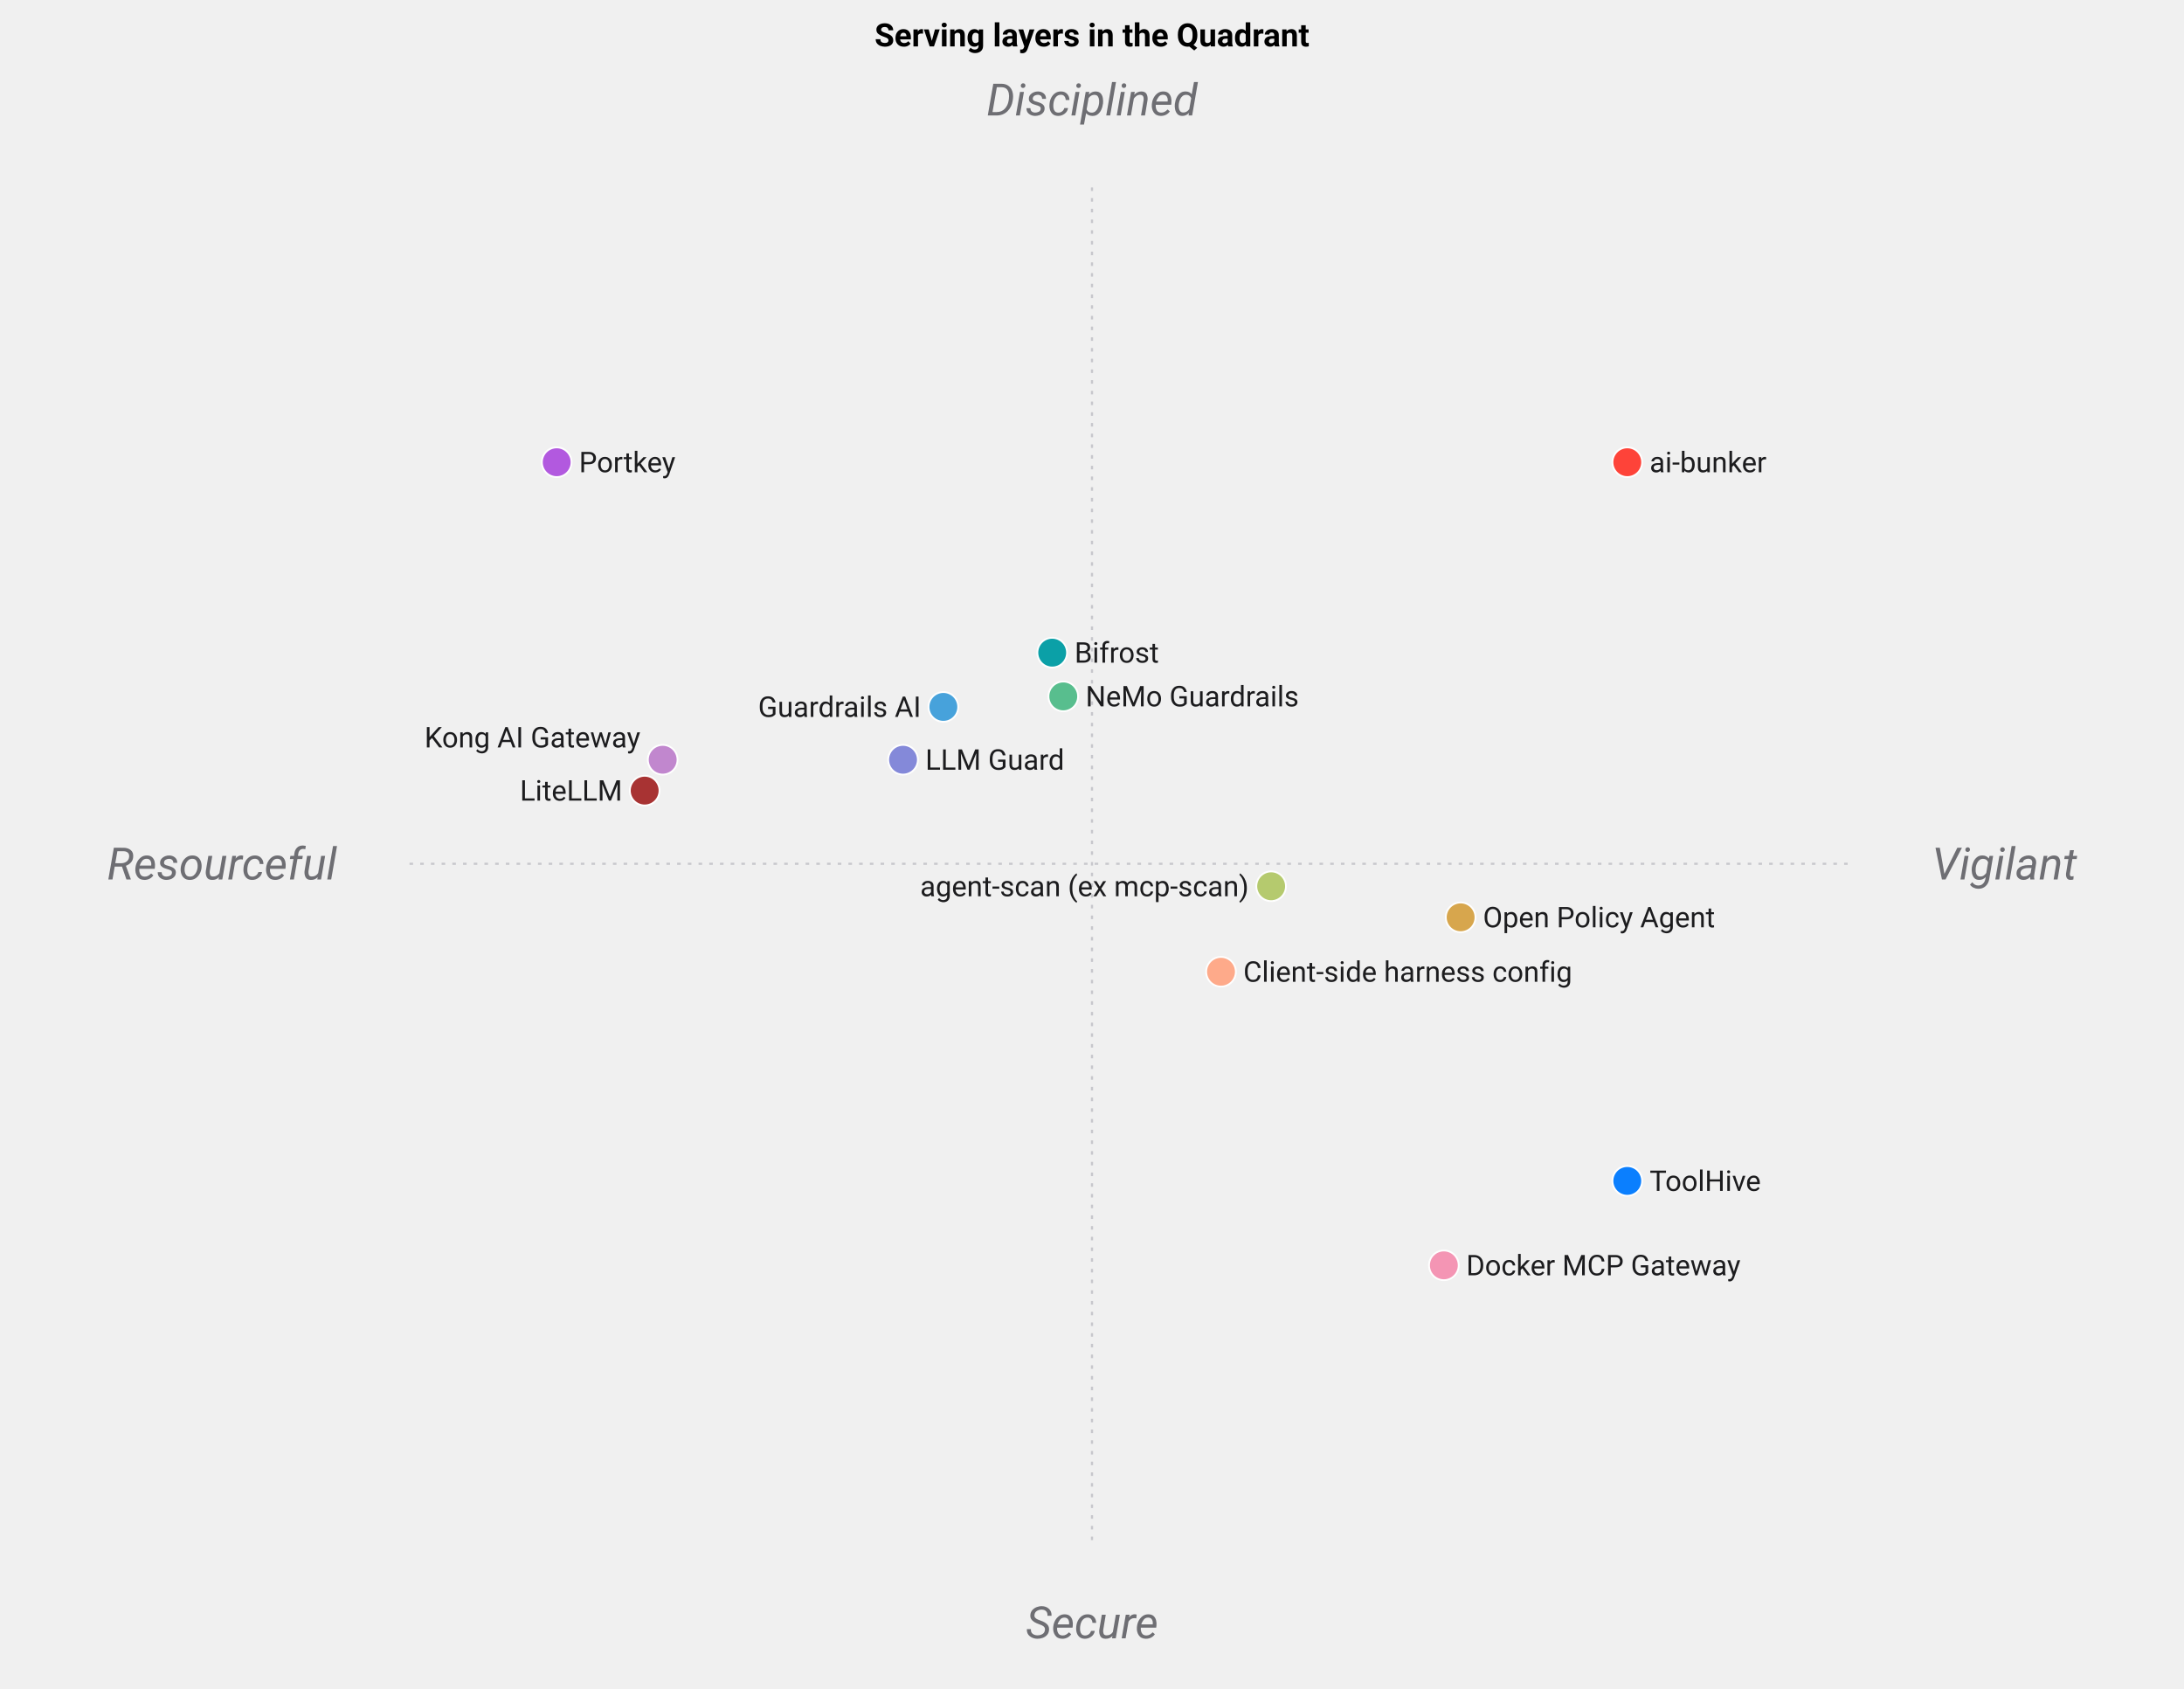
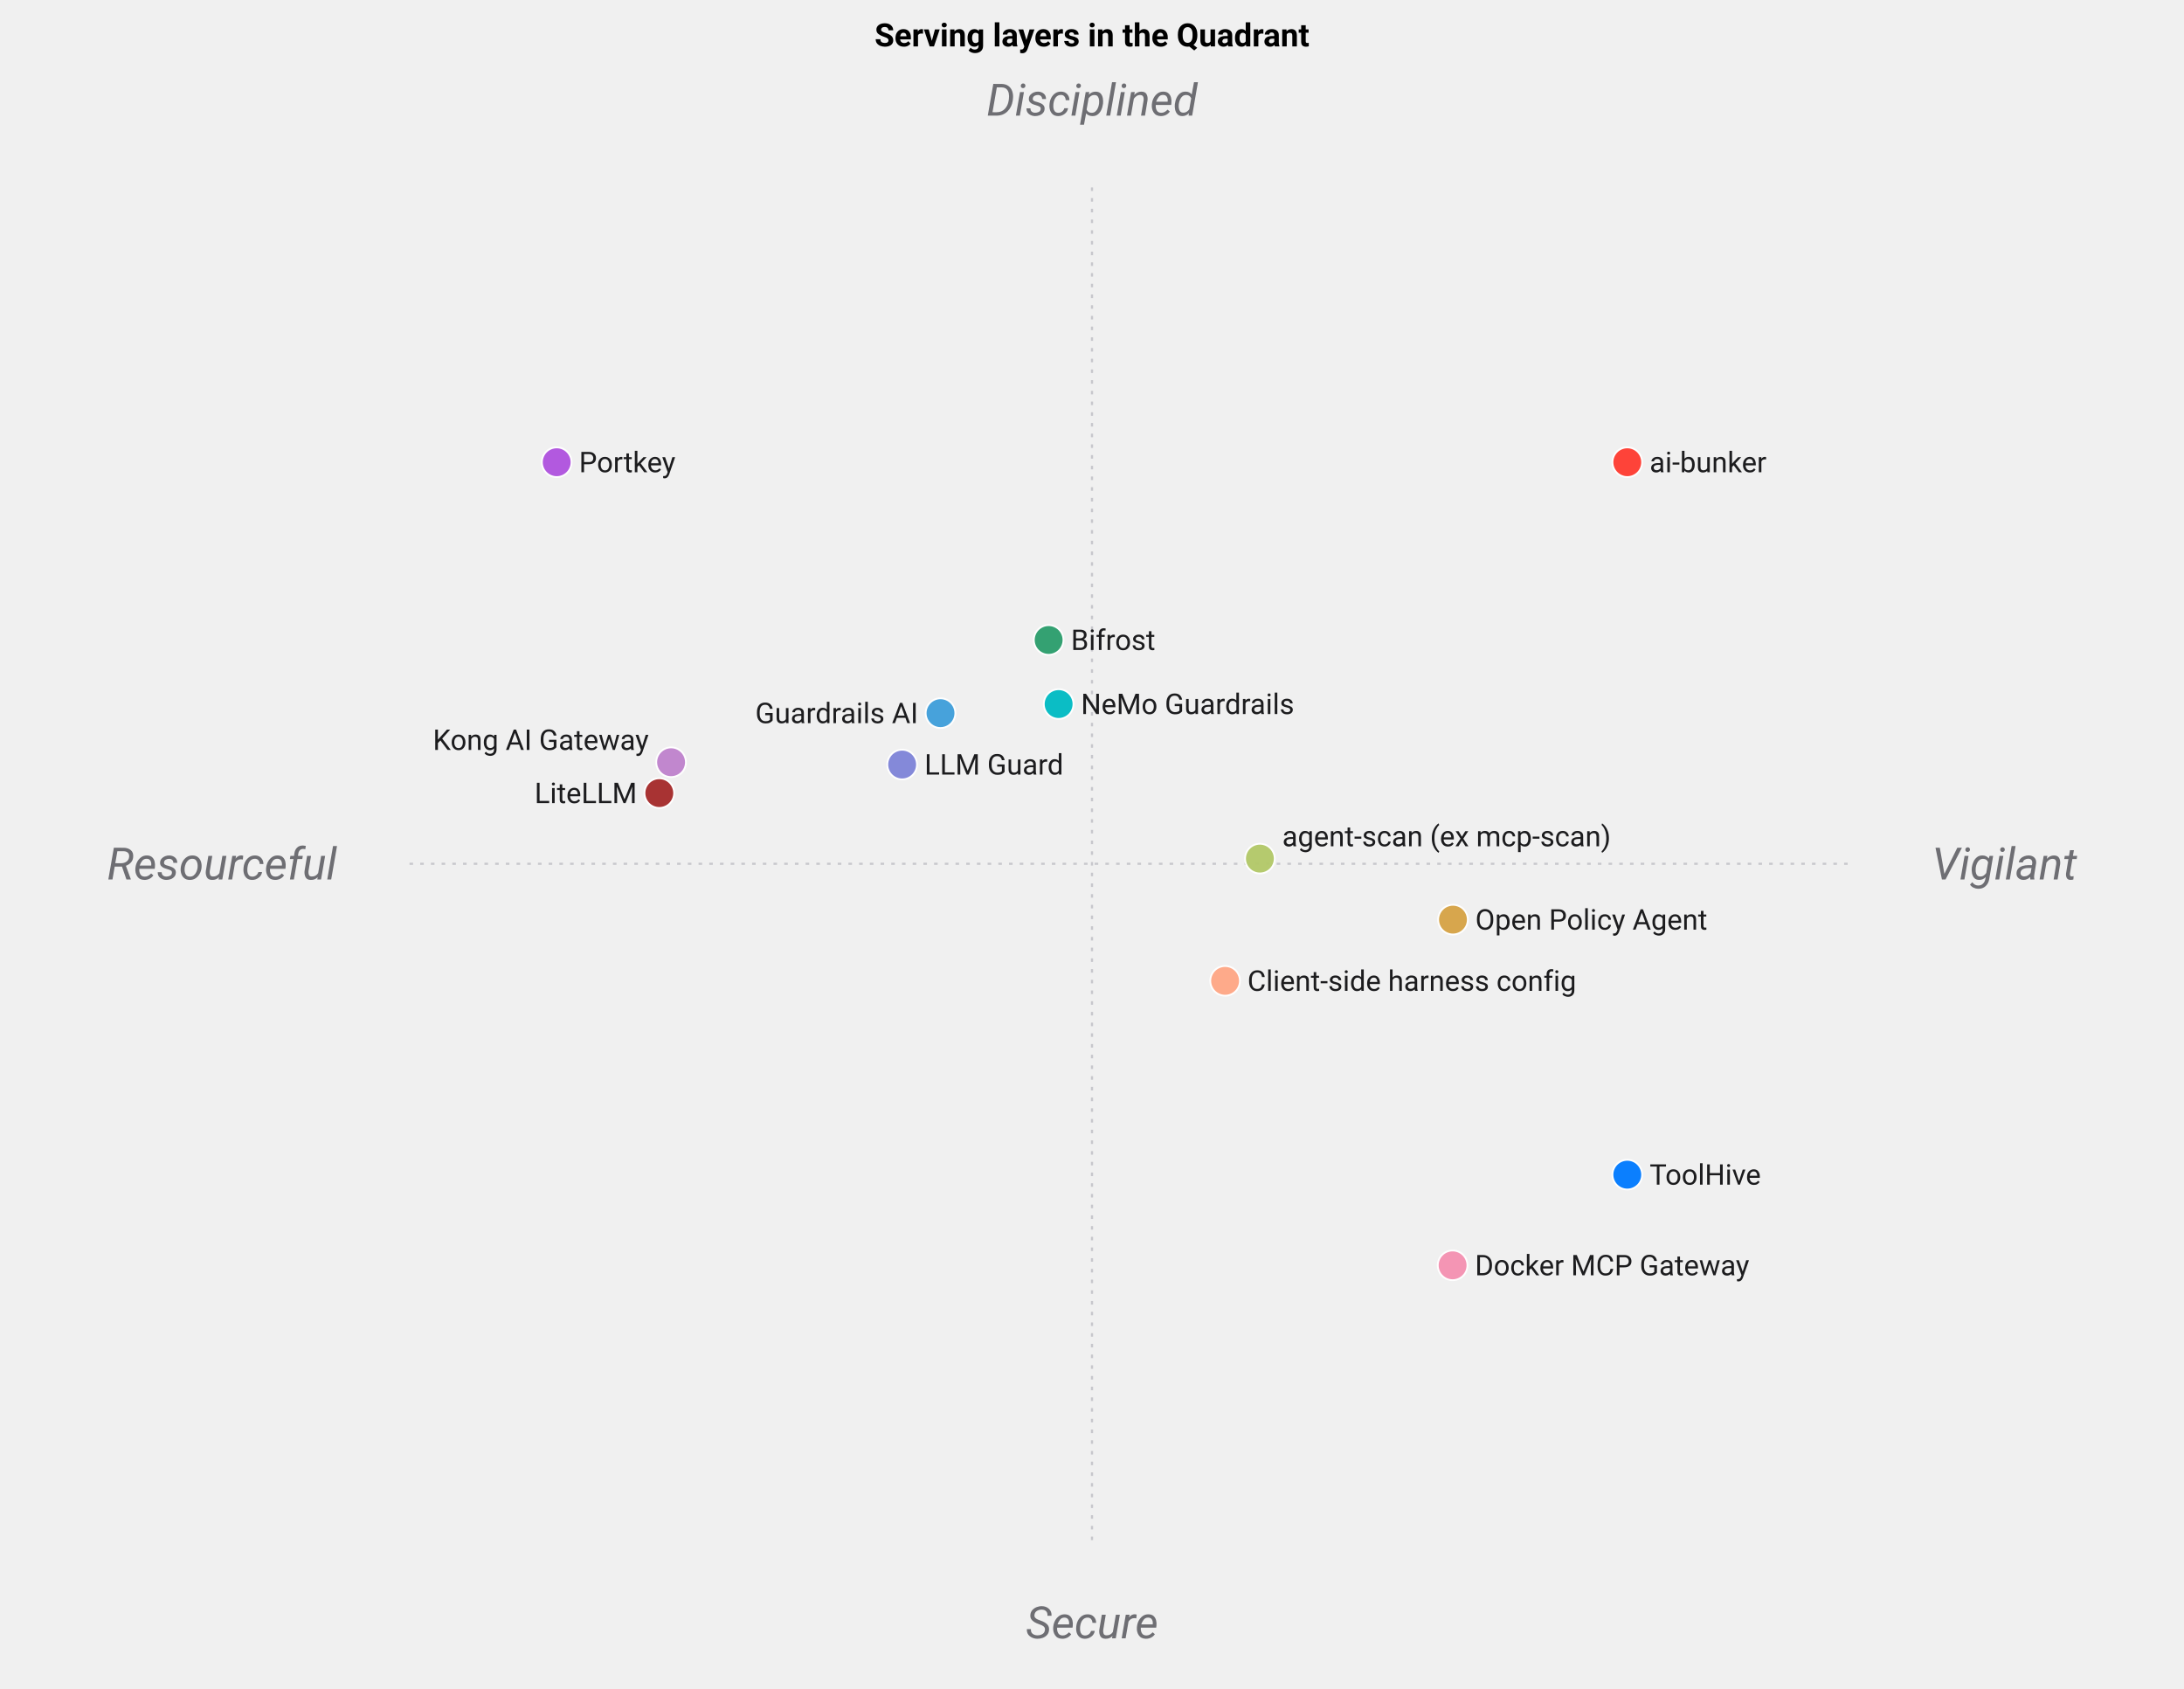
<svg xmlns="http://www.w3.org/2000/svg" width="1224" height="946" viewBox="0 0 1224 946" role="img" aria-labelledby="sp-title sp-desc" font-family="Roboto, -apple-system, Helvetica, Arial, sans-serif">
  <style>.sp-dot{cursor:pointer}.sp-dot:hover circle,.sp-dot:focus circle{stroke-width:2.4}.sp-dot:hover,.sp-dot:focus{filter:brightness(1.08);outline:none}</style>
  <line x1="229.5" y1="484.0" x2="1038.0" y2="484.0" stroke="#C7C7CC" stroke-width="1.2" stroke-dasharray="2,4" />
  <line x1="612.0" y1="863.0" x2="612.0" y2="105.0" stroke="#C7C7CC" stroke-width="1.2" stroke-dasharray="2,4" />
  <text data-pole="right" x="1164.0" y="492.8" font-size="25" font-style="italic" fill="#6E6E73" text-anchor="end">Vigilant</text>
  <text data-pole="left" x="60.0" y="492.8" font-size="25" font-style="italic" fill="#6E6E73" text-anchor="start">Resourceful</text>
-   <text data-pole="top" x="612.0" y="64.7" font-size="25" font-style="italic" fill="#6E6E73" text-anchor="middle">Disciplined</text>
+   <text data-pole="top" x="612.0" y="64.8" font-size="25" font-style="italic" fill="#6E6E73" text-anchor="middle">Disciplined</text>
  <text data-pole="bottom" x="612.0" y="918.0" font-size="25" font-style="italic" fill="#6E6E73" text-anchor="middle">Secure</text>
-   <g class="sp-dot" tabindex="0" role="img" aria-label="Serving layers: ai-bunker role: best axis1: 2.27 axis2: 2.49">
+   <g class="sp-dot" tabindex="0" role="img" aria-label="Serving layers: ai-bunker role: best axis1: 2.29 axis2: 2.47">
    <circle cx="912.0" cy="259.0" r="8.31" fill="#FF3B30" stroke="white" stroke-width="1" opacity="0.95" />
  </g>
  <text x="924.5" y="264.6" font-size="16" fill="#1C1C1E" text-anchor="start">ai-bunker</text>
-   <g class="sp-dot" tabindex="0" role="img" aria-label="Serving layers: LiteLLM role: worst axis1: -1.90 axis2: 0.45">
-     <circle cx="361.3" cy="443.0" r="8.31" fill="#A52A2A" stroke="white" stroke-width="1" opacity="0.95" />
+   <g class="sp-dot" tabindex="0" role="img" aria-label="Serving layers: LiteLLM role: worst axis1: -1.85 axis2: 0.43">
+     <circle cx="369.5" cy="444.4" r="8.31" fill="#A52A2A" stroke="white" stroke-width="1" opacity="0.95" />
  </g>
-   <text x="348.8" y="448.6" font-size="16" fill="#1C1C1E" text-anchor="end">LiteLLM</text>
-   <g class="sp-dot" tabindex="0" role="img" aria-label="Serving layers: Bifrost role: competitor axis1: -0.17 axis2: 1.31">
-     <circle cx="589.7" cy="365.7" r="8.31" fill="#009CA4" stroke="white" stroke-width="1" opacity="0.95" />
+   <text x="357.0" y="450.0" font-size="16" fill="#1C1C1E" text-anchor="end">LiteLLM</text>
+   <g class="sp-dot" tabindex="0" role="img" aria-label="Serving layers: Bifrost role: competitor axis1: -0.19 axis2: 1.38">
+     <circle cx="587.7" cy="358.6" r="8.31" fill="#2B9D6C" stroke="white" stroke-width="1" opacity="0.95" />
  </g>
-   <text x="602.2" y="371.3" font-size="16" fill="#1C1C1E" text-anchor="start">Bifrost</text>
-   <g class="sp-dot" tabindex="0" role="img" aria-label="Serving layers: Portkey role: top axis1: -2.27 axis2: 2.49">
+   <text x="600.2" y="364.2" font-size="16" fill="#1C1C1E" text-anchor="start">Bifrost</text>
+   <g class="sp-dot" tabindex="0" role="img" aria-label="Serving layers: Portkey role: top axis1: -2.29 axis2: 2.47">
    <circle cx="312.0" cy="259.0" r="8.31" fill="#AF52DE" stroke="white" stroke-width="1" opacity="0.95" />
  </g>
  <text x="324.5" y="264.6" font-size="16" fill="#1C1C1E" text-anchor="start">Portkey</text>
-   <g class="sp-dot" tabindex="0" role="img" aria-label="Serving layers: Kong AI Gateway role: competitor axis1: -1.82 axis2: 0.65">
-     <circle cx="371.4" cy="425.7" r="8.31" fill="#BF82CD" stroke="white" stroke-width="1" opacity="0.95" />
+   <g class="sp-dot" tabindex="0" role="img" aria-label="Serving layers: Kong AI Gateway role: competitor axis1: -1.80 axis2: 0.62">
+     <circle cx="376.1" cy="427.1" r="8.31" fill="#BF82CD" stroke="white" stroke-width="1" opacity="0.95" />
  </g>
-   <text x="358.9" y="418.8" font-size="16" fill="#1C1C1E" text-anchor="end">Kong AI Gateway</text>
-   <g class="sp-dot" tabindex="0" role="img" aria-label="Serving layers: NeMo Guardrails role: competitor axis1: -0.12 axis2: 1.04">
-     <circle cx="595.9" cy="390.2" r="8.31" fill="#51BC89" stroke="white" stroke-width="1" opacity="0.95" />
+   <text x="363.6" y="420.2" font-size="16" fill="#1C1C1E" text-anchor="end">Kong AI Gateway</text>
+   <g class="sp-dot" tabindex="0" role="img" aria-label="Serving layers: NeMo Guardrails role: competitor axis1: -0.14 axis2: 0.98">
+     <circle cx="593.3" cy="394.5" r="8.31" fill="#00BBC3" stroke="white" stroke-width="1" opacity="0.95" />
  </g>
-   <text x="608.4" y="395.8" font-size="16" fill="#1C1C1E" text-anchor="start">NeMo Guardrails</text>
-   <g class="sp-dot" tabindex="0" role="img" aria-label="Serving layers: Guardrails AI role: competitor axis1: -0.63 axis2: 0.97">
-     <circle cx="528.7" cy="396.1" r="8.31" fill="#3F9EDA" stroke="white" stroke-width="1" opacity="0.95" />
+   <text x="605.8" y="400.1" font-size="16" fill="#1C1C1E" text-anchor="start">NeMo Guardrails</text>
+   <g class="sp-dot" tabindex="0" role="img" aria-label="Serving layers: Guardrails AI role: competitor axis1: -0.65 axis2: 0.93">
+     <circle cx="527.1" cy="399.6" r="8.31" fill="#3F9EDA" stroke="white" stroke-width="1" opacity="0.95" />
  </g>
-   <text x="516.2" y="401.7" font-size="16" fill="#1C1C1E" text-anchor="end">Guardrails AI</text>
-   <g class="sp-dot" tabindex="0" role="img" aria-label="Serving layers: LLM Guard role: competitor axis1: -0.80 axis2: 0.65">
-     <circle cx="506.1" cy="425.7" r="8.31" fill="#7F84D8" stroke="white" stroke-width="1" opacity="0.95" />
+   <text x="514.6" y="405.2" font-size="16" fill="#1C1C1E" text-anchor="end">Guardrails AI</text>
+   <g class="sp-dot" tabindex="0" role="img" aria-label="Serving layers: LLM Guard role: competitor axis1: -0.81 axis2: 0.61">
+     <circle cx="505.6" cy="428.4" r="8.31" fill="#7F84D8" stroke="white" stroke-width="1" opacity="0.95" />
  </g>
-   <text x="518.6" y="431.3" font-size="16" fill="#1C1C1E" text-anchor="start">LLM Guard</text>
-   <g class="sp-dot" tabindex="0" role="img" aria-label="Serving layers: agent-scan (ex mcp-scan) role: competitor axis1: 0.76 axis2: -0.14">
-     <circle cx="712.4" cy="496.6" r="8.31" fill="#B2C868" stroke="white" stroke-width="1" opacity="0.95" />
+   <text x="518.1" y="434.0" font-size="16" fill="#1C1C1E" text-anchor="start">LLM Guard</text>
+   <g class="sp-dot" tabindex="0" role="img" aria-label="Serving layers: agent-scan (ex mcp-scan) role: competitor axis1: 0.72 axis2: 0.03">
+     <circle cx="706.1" cy="481.1" r="8.31" fill="#B2C868" stroke="white" stroke-width="1" opacity="0.95" />
  </g>
-   <text x="699.9" y="502.2" font-size="16" fill="#1C1C1E" text-anchor="end">agent-scan (ex mcp-scan)</text>
-   <g class="sp-dot" tabindex="0" role="img" aria-label="Serving layers: ToolHive role: right axis1: 2.27 axis2: -1.97">
-     <circle cx="912.0" cy="661.7" r="8.31" fill="#007AFF" stroke="white" stroke-width="1" opacity="0.95" />
+   <text x="718.6" y="474.2" font-size="16" fill="#1C1C1E" text-anchor="start">agent-scan (ex mcp-scan)</text>
+   <g class="sp-dot" tabindex="0" role="img" aria-label="Serving layers: ToolHive role: right axis1: 2.29 axis2: -1.91">
+     <circle cx="912.0" cy="658.2" r="8.31" fill="#007AFF" stroke="white" stroke-width="1" opacity="0.95" />
  </g>
-   <text x="924.5" y="667.3" font-size="16" fill="#1C1C1E" text-anchor="start">ToolHive</text>
-   <g class="sp-dot" tabindex="0" role="img" aria-label="Serving layers: Docker MCP Gateway role: competitor axis1: 1.49 axis2: -2.49">
-     <circle cx="809.2" cy="709.0" r="8.31" fill="#F591B1" stroke="white" stroke-width="1" opacity="0.95" />
+   <text x="924.5" y="663.8" font-size="16" fill="#1C1C1E" text-anchor="start">ToolHive</text>
+   <g class="sp-dot" tabindex="0" role="img" aria-label="Serving layers: Docker MCP Gateway role: competitor axis1: 1.55 axis2: -2.47">
+     <circle cx="814.1" cy="709.0" r="8.31" fill="#F591B1" stroke="white" stroke-width="1" opacity="0.95" />
  </g>
-   <text x="821.7" y="714.6" font-size="16" fill="#1C1C1E" text-anchor="start">Docker MCP Gateway</text>
-   <g class="sp-dot" tabindex="0" role="img" aria-label="Serving layers: Open Policy Agent role: competitor axis1: 1.57 axis2: -0.33">
-     <circle cx="818.6" cy="514.0" r="8.31" fill="#D6A345" stroke="white" stroke-width="1" opacity="0.95" />
+   <text x="826.6" y="714.6" font-size="16" fill="#1C1C1E" text-anchor="start">Docker MCP Gateway</text>
+   <g class="sp-dot" tabindex="0" role="img" aria-label="Serving layers: Open Policy Agent role: competitor axis1: 1.55 axis2: -0.34">
+     <circle cx="814.3" cy="515.3" r="8.31" fill="#D6A345" stroke="white" stroke-width="1" opacity="0.95" />
  </g>
-   <text x="831.1" y="519.6" font-size="16" fill="#1C1C1E" text-anchor="start">Open Policy Agent</text>
-   <g class="sp-dot" tabindex="0" role="img" aria-label="Serving layers: Client-side harness config role: competitor axis1: 0.55 axis2: -0.67">
-     <circle cx="684.3" cy="544.5" r="8.31" fill="#FFA785" stroke="white" stroke-width="1" opacity="0.95" />
+   <text x="826.8" y="520.9" font-size="16" fill="#1C1C1E" text-anchor="start">Open Policy Agent</text>
+   <g class="sp-dot" tabindex="0" role="img" aria-label="Serving layers: Client-side harness config role: competitor axis1: 0.57 axis2: -0.72">
+     <circle cx="686.6" cy="549.6" r="8.31" fill="#FFA785" stroke="white" stroke-width="1" opacity="0.95" />
  </g>
-   <text x="696.8" y="550.1" font-size="16" fill="#1C1C1E" text-anchor="start">Client-side harness config</text>
+   <text x="699.1" y="555.2" font-size="16" fill="#1C1C1E" text-anchor="start">Client-side harness config</text>
  <text x="612.0" y="26" font-size="18" font-weight="bold" fill="#000" text-anchor="middle">Serving layers in the Quadrant</text>
</svg>
